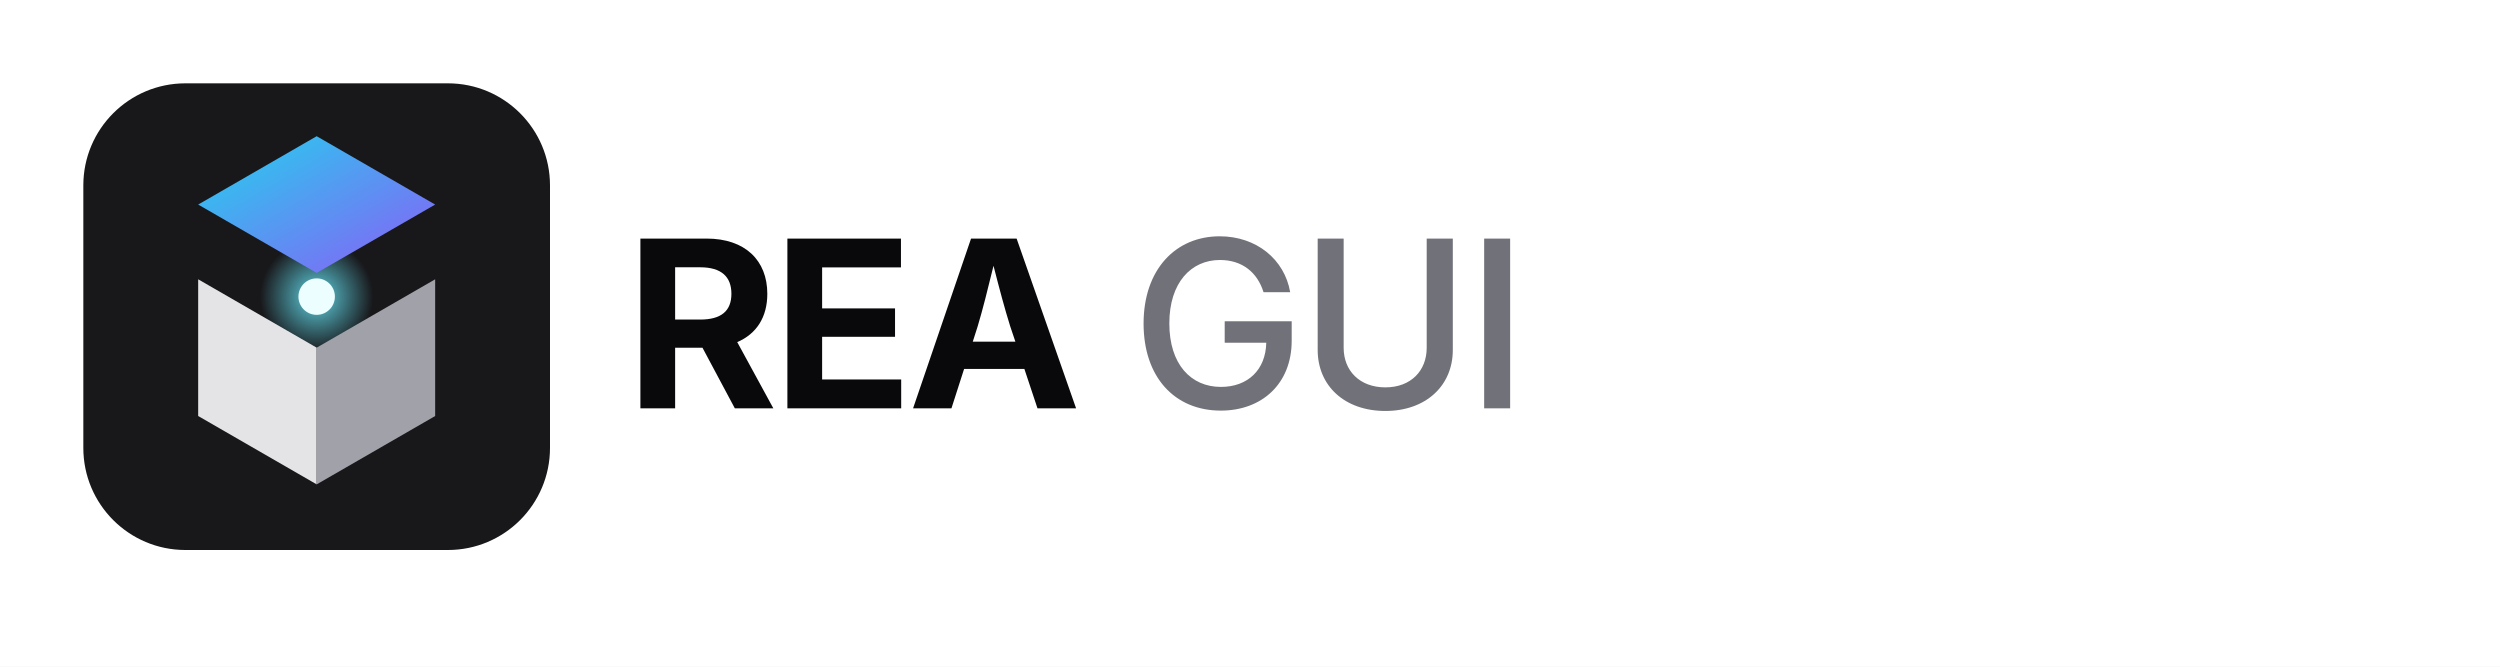
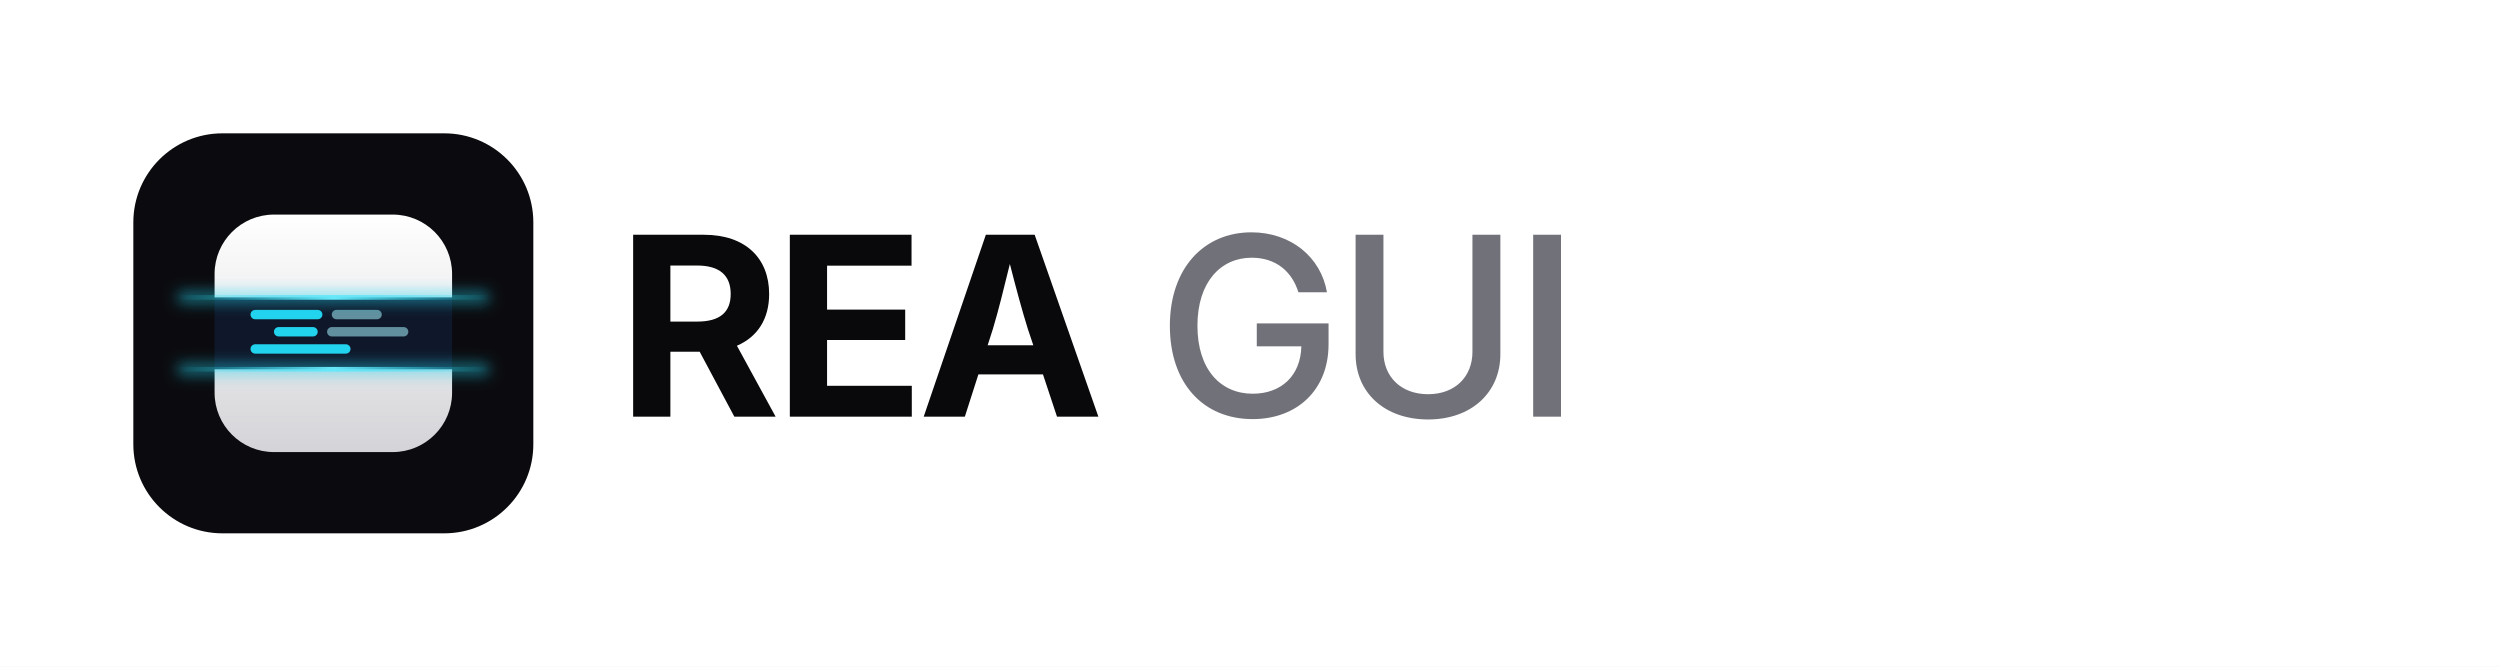
<svg xmlns="http://www.w3.org/2000/svg" viewBox="0 0 1200 320">
+   <defs>
+     <linearGradient id="shell" x1="0" y1="0" x2="0" y2="1">
+       <stop offset="0" stop-color="#ffffff" />
+       <stop offset="1" stop-color="#d4d4d8" />
+     </linearGradient>
+     <linearGradient id="ray" x1="0" y1="0" x2="1" y2="0">
+       <stop offset="0" stop-color="#22d3ee" stop-opacity="0" />
+       <stop offset=".5" stop-color="#67e8f9" />
+       <stop offset="1" stop-color="#22d3ee" stop-opacity="0" />
+     </linearGradient>
+     <filter id="blur" x="-20%" y="-200%" width="140%" height="500%">
+       <feGaussianBlur stdDeviation="9" />
+     </filter>
+     <clipPath id="band">
+       <rect x="0" y="210" width="512" height="92" />
+     </clipPath>
+     <clipPath id="notband">
+       <path d="M0 0H512V210H0Z M0 302H512V512H0Z" />
+     </clipPath>
+   </defs>
  <rect width="1200" height="320" fill="#ffffff" />
-   <defs>
-     <linearGradient id="lid" x1="0" y1="0" x2="1" y2="1">
-       <stop offset="0" stop-color="#22d3ee" />
-       <stop offset="1" stop-color="#8b5cf6" />
-     </linearGradient>
-     <radialGradient id="glow" cx="0.5" cy="0.5" r="0.5">
-       <stop offset="0" stop-color="#67e8f9" stop-opacity="0.9" />
-       <stop offset="1" stop-color="#67e8f9" stop-opacity="0" />
-     </radialGradient>
-   </defs>
-   <g transform="translate(40 40) scale(0.4375)">
-     <rect width="512" height="512" rx="112" fill="#18181b" />
-     <g transform="translate(0 34)">
-       <path d="M256 106 L386 181 L256 256 L126 181 Z" fill="#18181b" />
-       <circle cx="256" cy="200" r="62" fill="url(#glow)" />
-       <circle cx="256" cy="200" r="20" fill="#ecfeff" />
-       <path d="M126 181 L256 256 L256 406 L126 331 Z" fill="#e4e4e7" />
-       <path d="M256 256 L386 181 L386 331 L256 406 Z" fill="#a1a1aa" />
-       <path d="M256 24 L386 99 L256 174 L126 99 Z" fill="url(#lid)" />
+   <g transform="translate(64 64) scale(0.375)">
+     <rect width="512" height="512" rx="114" fill="#0b0b0f" />
+     <g clip-path="url(#band)">
+       <rect x="104" y="104" width="304" height="304" rx="76" fill="#0f172a" />
+       <rect x="150" y="226" width="92" height="12" rx="6" fill="#22d3ee" opacity="1" />
+       <rect x="254" y="226" width="64" height="12" rx="6" fill="#a5f3fc" opacity="0.55" />
+       <rect x="180" y="248" width="56" height="12" rx="6" fill="#22d3ee" opacity="1" />
+       <rect x="248" y="248" width="104" height="12" rx="6" fill="#a5f3fc" opacity="0.55" />
+       <rect x="150" y="270" width="128" height="12" rx="6" fill="#22d3ee" opacity="1" />
    </g>
+     <g clip-path="url(#notband)">
+       <rect x="104" y="104" width="304" height="304" rx="76" fill="url(#shell)" />
+     </g>
+     <rect x="56" y="203" width="400" height="14" rx="7" fill="#22d3ee" opacity=".55" filter="url(#blur)" />
+     <rect x="56" y="207" width="400" height="6" rx="3" fill="url(#ray)" />
+     <rect x="56" y="295" width="400" height="14" rx="7" fill="#22d3ee" opacity=".55" filter="url(#blur)" />
+     <rect x="56" y="299" width="400" height="6" rx="3" fill="url(#ray)" />
  </g>
-   <text x="300" y="196" font-family="-apple-system, 'SF Pro Display', 'Inter', 'Segoe UI', sans-serif" font-size="112" font-weight="700" letter-spacing="-3" fill="#09090b">REA <tspan fill="#71717a" font-weight="500">GUI</tspan>
+   <text x="296" y="200" font-family="Inter, -apple-system, 'SF Pro Display', 'Segoe UI', Roboto, sans-serif" font-size="120" font-weight="700" letter-spacing="-3.6" fill="#09090b">REA <tspan fill="#71717a" font-weight="500">GUI</tspan>
  </text>
</svg>
